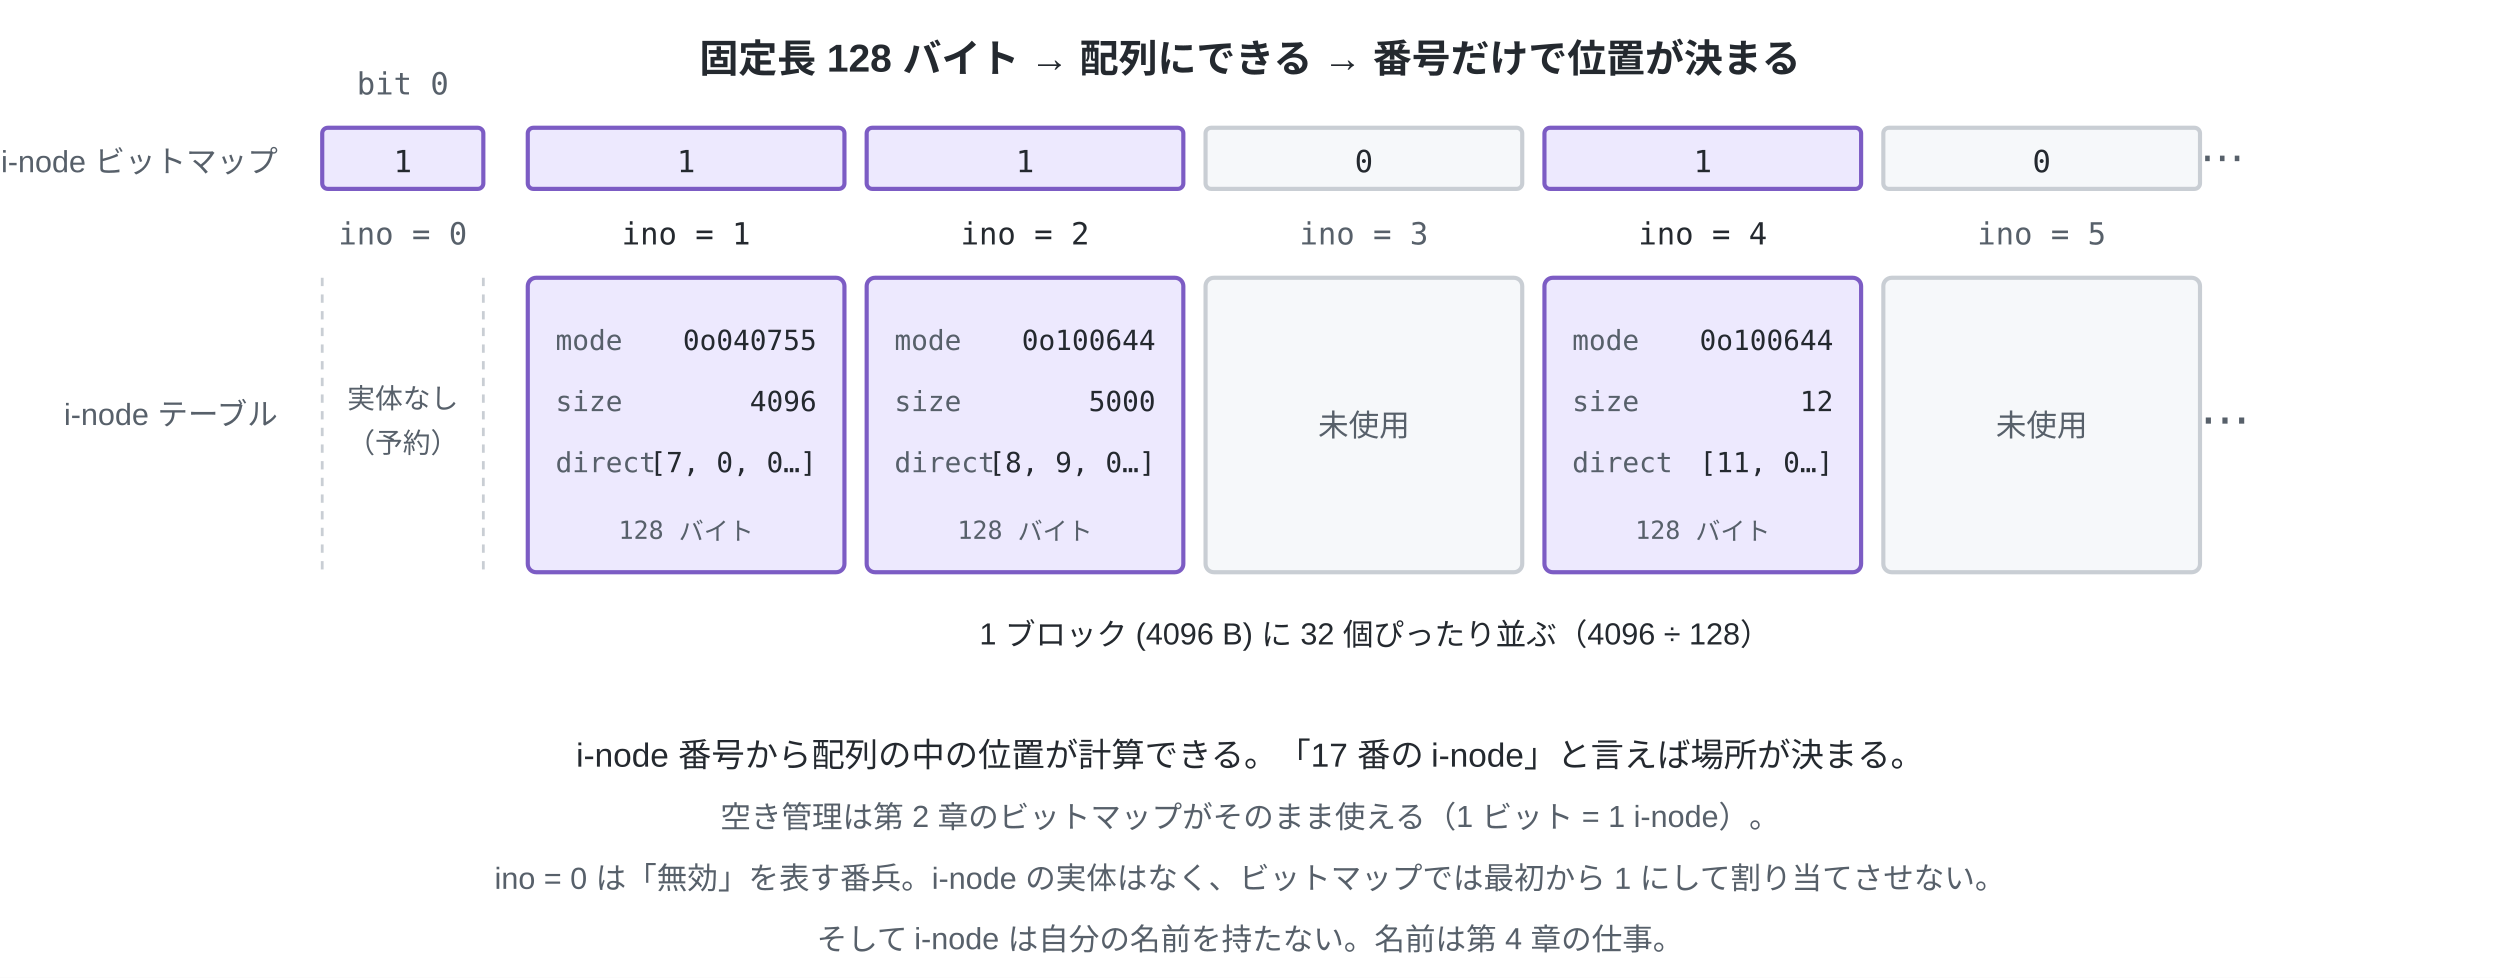
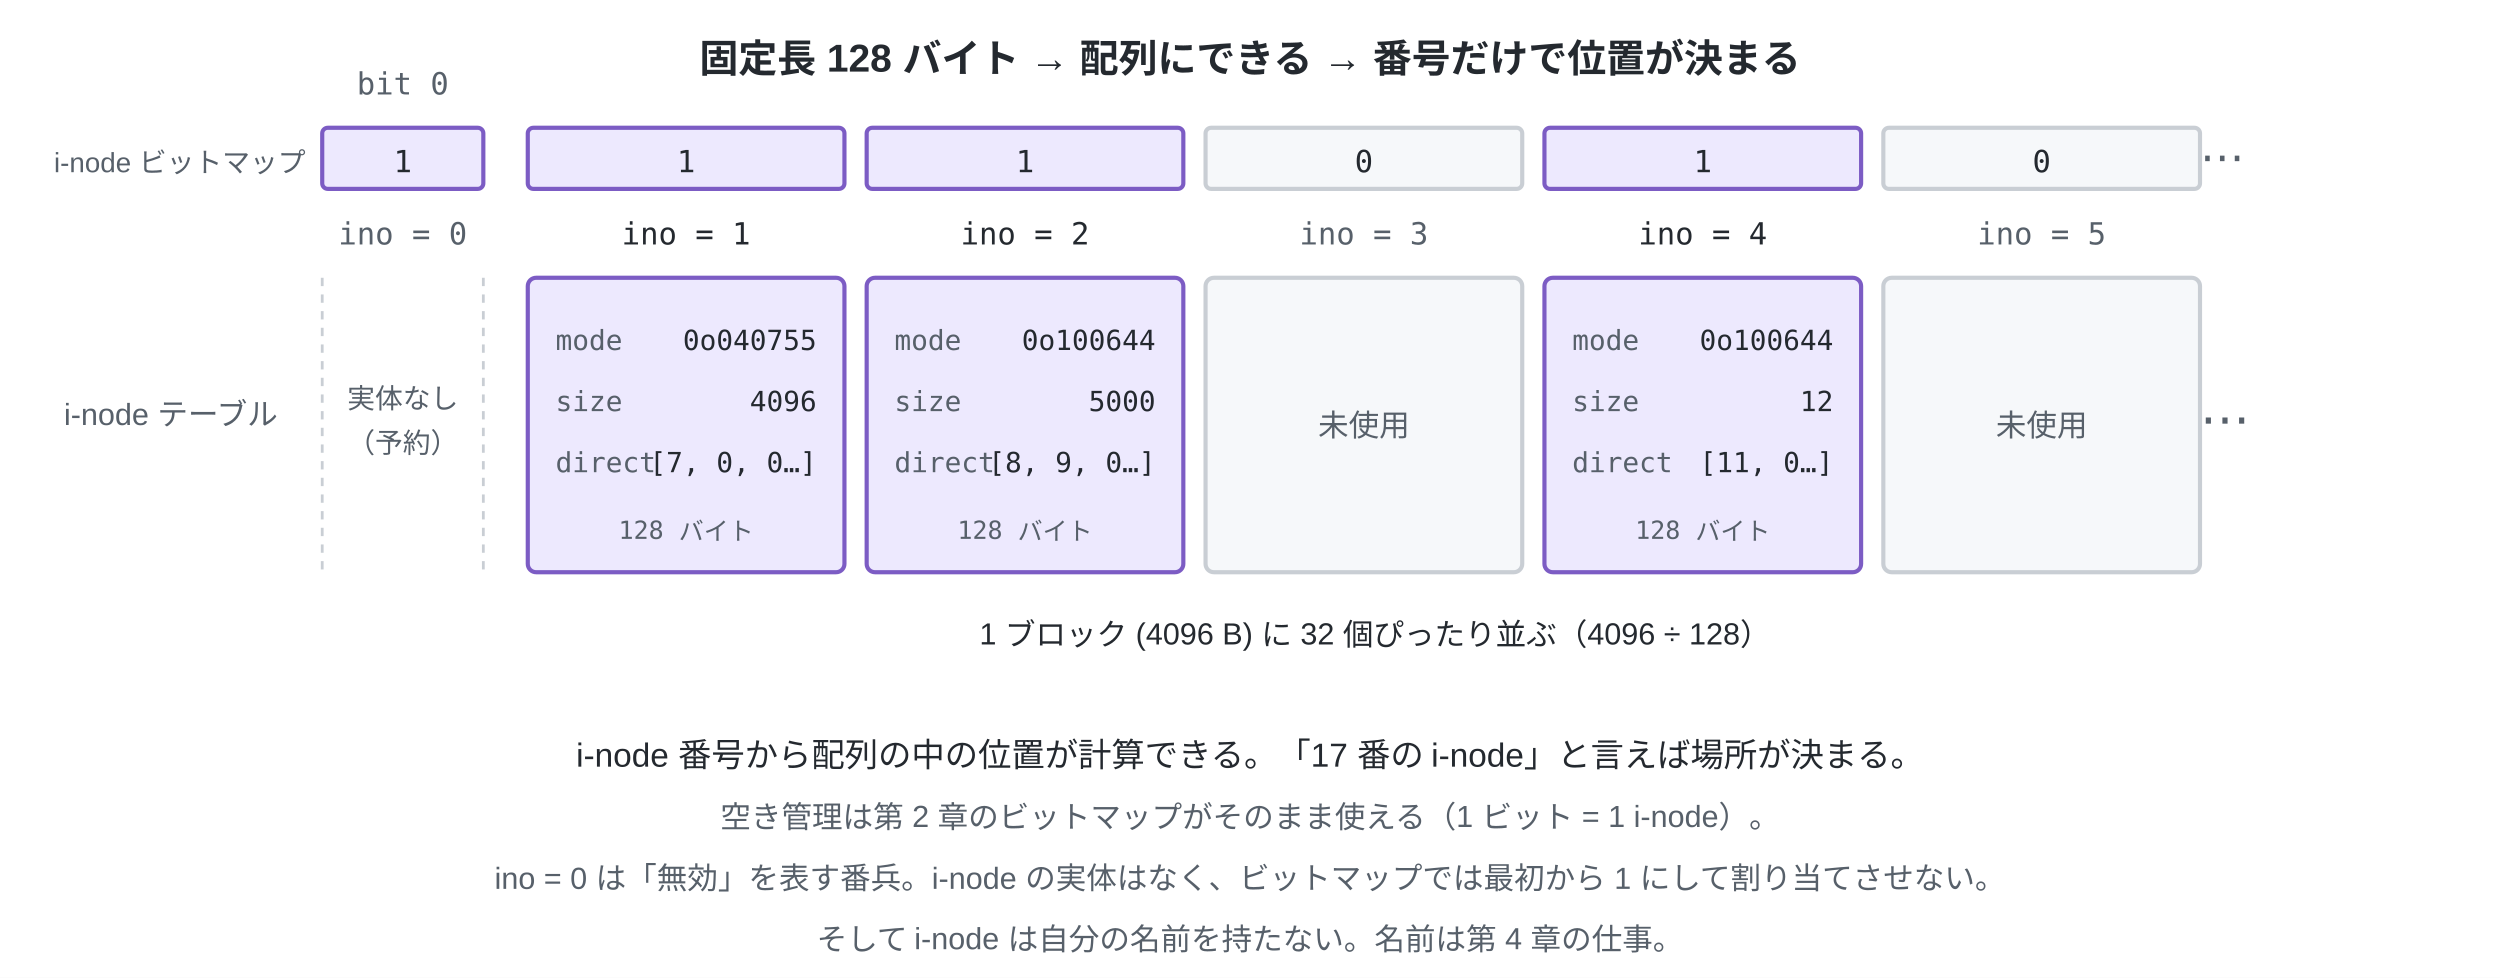
<svg xmlns="http://www.w3.org/2000/svg" width="900" height="352" viewBox="0 0 900 352" role="img" font-family="Helvetica Neue, Arial, Hiragino Sans, Noto Sans JP, sans-serif">
  <rect x="0" y="0" width="900" height="352" fill="#ffffff" />
  <defs>
    <marker id="a" viewBox="0 0 10 10" refX="9" refY="5" markerWidth="6" markerHeight="6" orient="auto-start-reverse">
      <path d="M 0 0 L 10 5 L 0 10 z" fill="#57606a" />
    </marker>
    <marker id="g" viewBox="0 0 10 10" refX="9" refY="5" markerWidth="6" markerHeight="6" orient="auto-start-reverse">
      <path d="M 0 0 L 10 5 L 0 10 z" fill="#3f8f52" />
    </marker>
  </defs>
  <text x="450.0" y="26" font-size="14" fill="#24292f" text-anchor="middle" font-family="Helvetica Neue, Arial, Hiragino Sans, Noto Sans JP, sans-serif" font-weight="bold">固定長 128 バイト → 配列にできる → 番号だけで位置が決まる</text>
  <text x="145.0" y="34" font-size="11" fill="#57606a" text-anchor="middle" font-family="SFMono-Regular, Menlo, Consolas, monospace" font-weight="normal">bit 0</text>
  <rect x="116" y="46" width="58" height="22" rx="2" fill="#ede9fe" stroke="#7c5cc4" stroke-width="1.5" />
  <text x="145.0" y="62" font-size="11" fill="#24292f" text-anchor="middle" font-family="SFMono-Regular, Menlo, Consolas, monospace" font-weight="normal">1</text>
  <text x="145.0" y="88" font-size="11" fill="#57606a" text-anchor="middle" font-family="SFMono-Regular, Menlo, Consolas, monospace" font-weight="normal">ino = 0</text>
  <text x="145.0" y="147.0" font-size="10" fill="#57606a" text-anchor="middle" font-family="Helvetica Neue, Arial, Hiragino Sans, Noto Sans JP, sans-serif" font-weight="normal">実体なし</text>
  <text x="145.0" y="163.0" font-size="10" fill="#57606a" text-anchor="middle" font-family="Helvetica Neue, Arial, Hiragino Sans, Noto Sans JP, sans-serif" font-weight="normal">（予約）</text>
  <path d="M 116 100 l 0 106" stroke="#c9ced4" stroke-width="1" stroke-dasharray="3 3" />
  <path d="M 174 100 l 0 106" stroke="#c9ced4" stroke-width="1" stroke-dasharray="3 3" />
  <rect x="190" y="46" width="114" height="22" rx="2" fill="#ede9fe" stroke="#7c5cc4" stroke-width="1.5" />
  <text x="247.0" y="62" font-size="11" fill="#24292f" text-anchor="middle" font-family="SFMono-Regular, Menlo, Consolas, monospace" font-weight="normal">1</text>
  <text x="247.0" y="88" font-size="11" fill="#24292f" text-anchor="middle" font-family="SFMono-Regular, Menlo, Consolas, monospace" font-weight="normal">ino = 1</text>
  <rect x="190" y="100" width="114" height="106" rx="3" fill="#ede9fe" stroke="#7c5cc4" stroke-width="1.5" />
  <text x="200" y="126" font-size="10" fill="#57606a" text-anchor="start" font-family="SFMono-Regular, Menlo, Consolas, monospace" font-weight="normal">mode</text>
  <text x="294" y="126" font-size="10" fill="#24292f" text-anchor="end" font-family="SFMono-Regular, Menlo, Consolas, monospace" font-weight="normal">0o040755</text>
  <text x="200" y="148" font-size="10" fill="#57606a" text-anchor="start" font-family="SFMono-Regular, Menlo, Consolas, monospace" font-weight="normal">size</text>
  <text x="294" y="148" font-size="10" fill="#24292f" text-anchor="end" font-family="SFMono-Regular, Menlo, Consolas, monospace" font-weight="normal">4096</text>
  <text x="200" y="170" font-size="10" fill="#57606a" text-anchor="start" font-family="SFMono-Regular, Menlo, Consolas, monospace" font-weight="normal">direct</text>
  <text x="294" y="170" font-size="10" fill="#24292f" text-anchor="end" font-family="SFMono-Regular, Menlo, Consolas, monospace" font-weight="normal">[7, 0, 0…]</text>
  <text x="247.0" y="194" font-size="9" fill="#57606a" text-anchor="middle" font-family="SFMono-Regular, Menlo, Consolas, monospace" font-weight="normal">128 バイト</text>
  <rect x="312" y="46" width="114" height="22" rx="2" fill="#ede9fe" stroke="#7c5cc4" stroke-width="1.5" />
  <text x="369.0" y="62" font-size="11" fill="#24292f" text-anchor="middle" font-family="SFMono-Regular, Menlo, Consolas, monospace" font-weight="normal">1</text>
  <text x="369.0" y="88" font-size="11" fill="#24292f" text-anchor="middle" font-family="SFMono-Regular, Menlo, Consolas, monospace" font-weight="normal">ino = 2</text>
  <rect x="312" y="100" width="114" height="106" rx="3" fill="#ede9fe" stroke="#7c5cc4" stroke-width="1.5" />
  <text x="322" y="126" font-size="10" fill="#57606a" text-anchor="start" font-family="SFMono-Regular, Menlo, Consolas, monospace" font-weight="normal">mode</text>
  <text x="416" y="126" font-size="10" fill="#24292f" text-anchor="end" font-family="SFMono-Regular, Menlo, Consolas, monospace" font-weight="normal">0o100644</text>
  <text x="322" y="148" font-size="10" fill="#57606a" text-anchor="start" font-family="SFMono-Regular, Menlo, Consolas, monospace" font-weight="normal">size</text>
  <text x="416" y="148" font-size="10" fill="#24292f" text-anchor="end" font-family="SFMono-Regular, Menlo, Consolas, monospace" font-weight="normal">5000</text>
  <text x="322" y="170" font-size="10" fill="#57606a" text-anchor="start" font-family="SFMono-Regular, Menlo, Consolas, monospace" font-weight="normal">direct</text>
  <text x="416" y="170" font-size="10" fill="#24292f" text-anchor="end" font-family="SFMono-Regular, Menlo, Consolas, monospace" font-weight="normal">[8, 9, 0…]</text>
  <text x="369.0" y="194" font-size="9" fill="#57606a" text-anchor="middle" font-family="SFMono-Regular, Menlo, Consolas, monospace" font-weight="normal">128 バイト</text>
  <rect x="434" y="46" width="114" height="22" rx="2" fill="#f6f8fa" stroke="#c9ced4" stroke-width="1.5" />
  <text x="491.0" y="62" font-size="11" fill="#24292f" text-anchor="middle" font-family="SFMono-Regular, Menlo, Consolas, monospace" font-weight="normal">0</text>
  <text x="491.0" y="88" font-size="11" fill="#57606a" text-anchor="middle" font-family="SFMono-Regular, Menlo, Consolas, monospace" font-weight="normal">ino = 3</text>
  <rect x="434" y="100" width="114" height="106" rx="3" fill="#f6f8fa" stroke="#c9ced4" stroke-width="1.5" />
  <text x="491.0" y="157.0" font-size="11" fill="#57606a" text-anchor="middle" font-family="Helvetica Neue, Arial, Hiragino Sans, Noto Sans JP, sans-serif" font-weight="normal">未使用</text>
  <rect x="556" y="46" width="114" height="22" rx="2" fill="#ede9fe" stroke="#7c5cc4" stroke-width="1.5" />
  <text x="613.0" y="62" font-size="11" fill="#24292f" text-anchor="middle" font-family="SFMono-Regular, Menlo, Consolas, monospace" font-weight="normal">1</text>
  <text x="613.0" y="88" font-size="11" fill="#24292f" text-anchor="middle" font-family="SFMono-Regular, Menlo, Consolas, monospace" font-weight="normal">ino = 4</text>
  <rect x="556" y="100" width="114" height="106" rx="3" fill="#ede9fe" stroke="#7c5cc4" stroke-width="1.5" />
  <text x="566" y="126" font-size="10" fill="#57606a" text-anchor="start" font-family="SFMono-Regular, Menlo, Consolas, monospace" font-weight="normal">mode</text>
  <text x="660" y="126" font-size="10" fill="#24292f" text-anchor="end" font-family="SFMono-Regular, Menlo, Consolas, monospace" font-weight="normal">0o100644</text>
  <text x="566" y="148" font-size="10" fill="#57606a" text-anchor="start" font-family="SFMono-Regular, Menlo, Consolas, monospace" font-weight="normal">size</text>
  <text x="660" y="148" font-size="10" fill="#24292f" text-anchor="end" font-family="SFMono-Regular, Menlo, Consolas, monospace" font-weight="normal">12</text>
  <text x="566" y="170" font-size="10" fill="#57606a" text-anchor="start" font-family="SFMono-Regular, Menlo, Consolas, monospace" font-weight="normal">direct</text>
  <text x="660" y="170" font-size="10" fill="#24292f" text-anchor="end" font-family="SFMono-Regular, Menlo, Consolas, monospace" font-weight="normal">[11, 0…]</text>
  <text x="613.0" y="194" font-size="9" fill="#57606a" text-anchor="middle" font-family="SFMono-Regular, Menlo, Consolas, monospace" font-weight="normal">128 バイト</text>
  <rect x="678" y="46" width="114" height="22" rx="2" fill="#f6f8fa" stroke="#c9ced4" stroke-width="1.5" />
  <text x="735.0" y="62" font-size="11" fill="#24292f" text-anchor="middle" font-family="SFMono-Regular, Menlo, Consolas, monospace" font-weight="normal">0</text>
  <text x="735.0" y="88" font-size="11" fill="#57606a" text-anchor="middle" font-family="SFMono-Regular, Menlo, Consolas, monospace" font-weight="normal">ino = 5</text>
  <rect x="678" y="100" width="114" height="106" rx="3" fill="#f6f8fa" stroke="#c9ced4" stroke-width="1.5" />
  <text x="735.0" y="157.0" font-size="11" fill="#57606a" text-anchor="middle" font-family="Helvetica Neue, Arial, Hiragino Sans, Noto Sans JP, sans-serif" font-weight="normal">未使用</text>
-   <text x="100" y="62" font-size="11" fill="#57606a" text-anchor="end" font-family="Helvetica Neue, Arial, Hiragino Sans, Noto Sans JP, sans-serif" font-weight="normal">i-node ビットマップ</text>
+   <text x="110" y="62" font-size="10" fill="#57606a" text-anchor="end" font-family="Helvetica Neue, Arial, Hiragino Sans, Noto Sans JP, sans-serif" font-weight="normal">i-node ビットマップ</text>
  <text x="100" y="153.0" font-size="11" fill="#57606a" text-anchor="end" font-family="Helvetica Neue, Arial, Hiragino Sans, Noto Sans JP, sans-serif" font-weight="normal">i-node テーブル</text>
  <text x="792" y="157.0" font-size="18" fill="#57606a" text-anchor="start" font-family="Helvetica Neue, Arial, Hiragino Sans, Noto Sans JP, sans-serif" font-weight="normal">⋯</text>
  <text x="792" y="62" font-size="16" fill="#57606a" text-anchor="start" font-family="Helvetica Neue, Arial, Hiragino Sans, Noto Sans JP, sans-serif" font-weight="normal">⋯</text>
  <text x="495.0" y="232" font-size="11" fill="#24292f" text-anchor="middle" font-family="Helvetica Neue, Arial, Hiragino Sans, Noto Sans JP, sans-serif" font-weight="normal">1 ブロック (4096 B) に 32 個ぴったり並ぶ（4096 ÷ 128）</text>
  <text x="450.0" y="276" font-size="12" fill="#24292f" text-anchor="middle" font-family="Helvetica Neue, Arial, Hiragino Sans, Noto Sans JP, sans-serif" font-weight="normal">i-node 番号から配列の中の位置が計算できる。「17 番の i-node」と言えば場所が決まる。</text>
  <text x="450.0" y="298" font-size="11" fill="#57606a" text-anchor="middle" font-family="Helvetica Neue, Arial, Hiragino Sans, Noto Sans JP, sans-serif" font-weight="normal">空き管理は第 2 章のビットマップがそのまま使える（1 ビット = 1 i-node）。</text>
  <text x="450.0" y="320" font-size="11" fill="#57606a" text-anchor="middle" font-family="Helvetica Neue, Arial, Hiragino Sans, Noto Sans JP, sans-serif" font-weight="normal">ino = 0 は「無効」を表す番兵。i-node の実体はなく、ビットマップでは最初から 1 にして割り当てさせない。</text>
  <text x="450.0" y="342" font-size="11" fill="#57606a" text-anchor="middle" font-family="Helvetica Neue, Arial, Hiragino Sans, Noto Sans JP, sans-serif" font-weight="normal">そして i-node は自分の名前を持たない。名前は第 4 章の仕事。</text>
</svg>
